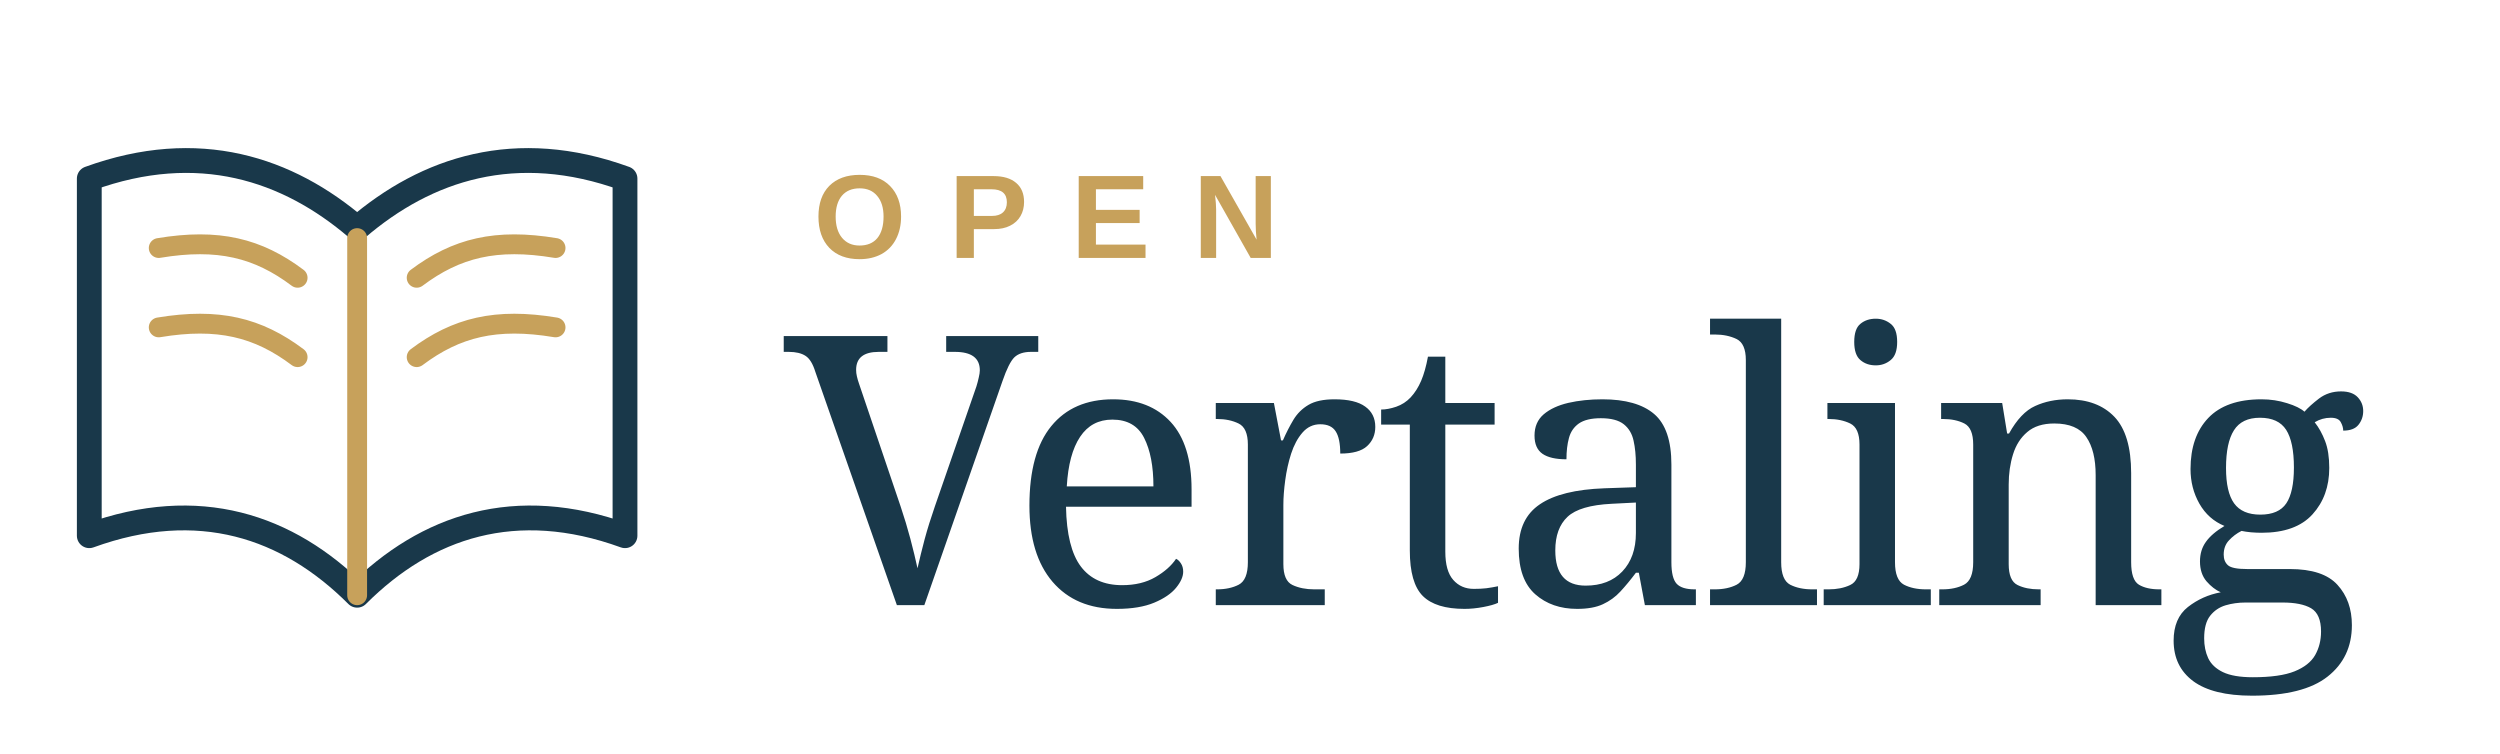
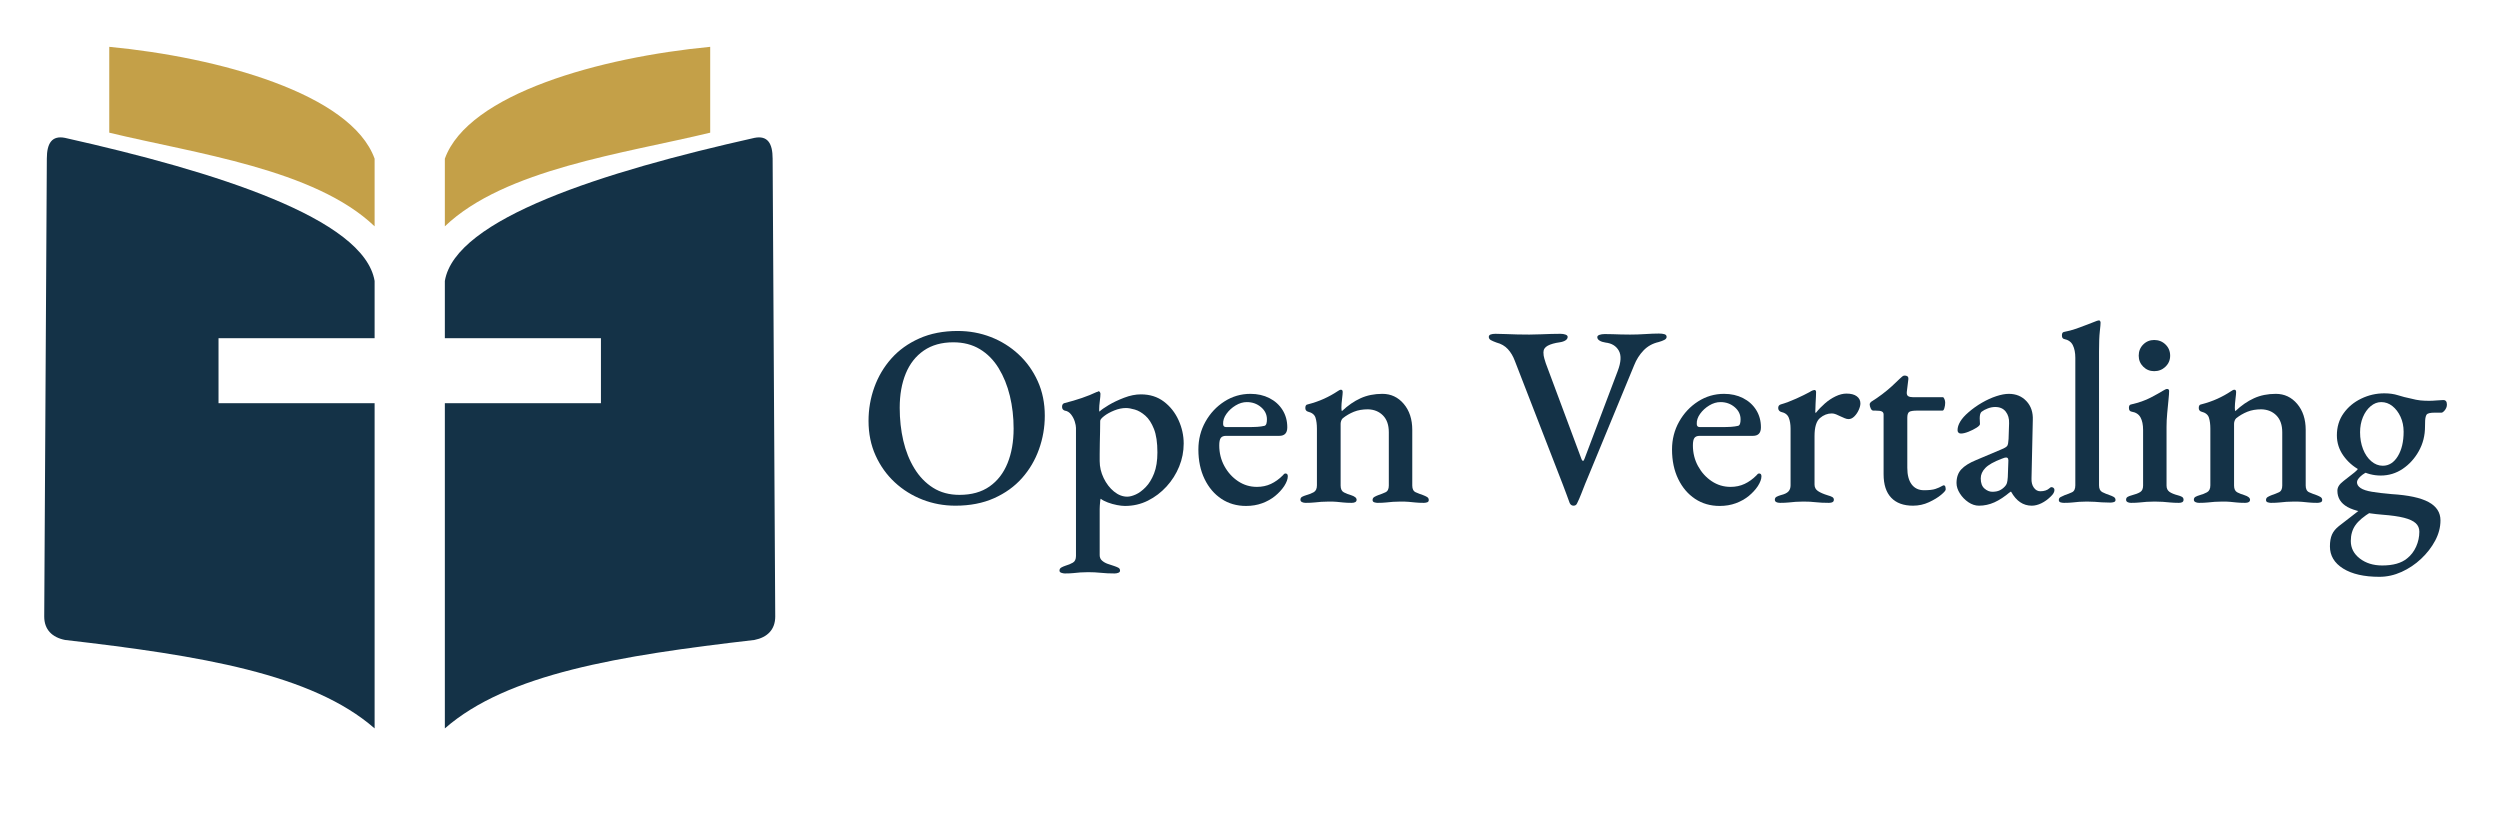
- <svg xmlns="http://www.w3.org/2000/svg" viewBox="0 0 252 76" role="img" aria-label="Open Vertaling">
-   <g fill="none" stroke-linecap="round" stroke-linejoin="round">
-     <path d="M9 18c11-4 20-1 27 5 7-6 16-9 27-5v36c-11-4-20-1-27 6-7-7-16-10-27-6Z" stroke="#19384a" stroke-width="2.5" />
-     <path d="M36 24v36M16 25c6-1 10 0 14 3m12 0c4-3 8-4 14-3M16 33c6-1 10 0 14 3m12 0c4-3 8-4 14-3" stroke="#c7a15b" stroke-width="2" />
+ <svg xmlns="http://www.w3.org/2000/svg" viewBox="0 0 961 315" role="img" aria-label="Open Vertaling">
+   <g data-role="open-folio-mark">
+     <path d="M42 18 C84 22 135 36 144 61 L144 87 C121 65 75 59 42 51 Z" fill="#C4A048" />
+     <path d="M273 18 C231 22 180 36 171 61 L171 87 C194 65 240 59 273 51 Z" fill="#C4A048" />
+     <path d="M25 53 C20 52 18 55 18 61 L17 237 C17 242 20 245 25 246 C77 252 120 259 144 280 L144 155 L84 155 L84 130 L144 130 L144 108 C140 84 83 66 25 53 Z" fill="#143247" />
+     <path d="M290 53 C295 52 297 55 297 61 L298 237 C298 242 295 245 290 246 C238 252 195 259 171 280 L171 155 L231 155 L231 130 L171 130 L171 108 C175 84 232 66 290 53 Z" fill="#143247" />
  </g>
-   <text x="82" y="26" fill="#c7a15b" font-family="Arial,sans-serif" font-size="12" font-weight="600" letter-spacing="4.3">OPEN</text>
-   <text x="79" y="61" fill="#19384a" font-family="Georgia,serif" font-size="38" letter-spacing="-.7">Vertaling</text>
+   <g fill="#143247" transform="translate(330 193) scale(0.09905814 -0.09905814)">
+     <path d="M376 -14Q309 -14 248.5 9.5Q188 33 141.0 76.5Q94 120 66.5 180.5Q39 241 39 315Q39 383 61.5 445.5Q84 508 127.5 557.0Q171 606 236.0 635.0Q301 664 385 664Q453 664 513.5 640.5Q574 617 621.0 573.5Q668 530 695.5 469.5Q723 409 723 335Q723 268 700.5 205.0Q678 142 634.5 93.0Q591 44 526.0 15.0Q461 -14 376 -14ZM392 28Q462 28 508.5 60.5Q555 93 578.5 151.0Q602 209 602 285Q602 352 587.5 412.0Q573 472 544.0 519.5Q515 567 471.0 593.5Q427 620 368 620Q300 620 253.5 588.0Q207 556 183.5 499.0Q160 442 160 366Q160 298 174.0 238.0Q188 178 217.0 130.5Q246 83 289.5 55.5Q333 28 392 28Z" transform="translate(0 0)" />
+     <path d="M39 -277Q33 -277 25.5 -274.5Q18 -272 18 -266Q18 -258 25.0 -254.0Q32 -250 41 -247Q58 -242 70.0 -235.0Q82 -228 82 -209V288Q82 297 77.5 312.0Q73 327 63.0 340.0Q53 353 38 355Q33 357 30.5 360.5Q28 364 28 370Q28 376 30.5 379.5Q33 383 37 384Q73 393 105.0 404.0Q137 415 162 427Q165 427 166.5 428.5Q168 430 170 430Q173 430 175.0 426.5Q177 423 177 420Q177 411 174.5 392.0Q172 373 172 360Q172 352 173 351Q183 361 209.0 376.5Q235 392 269.0 405.0Q303 418 334 418Q386 418 423.0 390.0Q460 362 480.0 318.0Q500 274 500 227Q500 181 482.5 138.0Q465 95 433.5 60.5Q402 26 361.0 5.5Q320 -15 272 -15Q259 -15 241.0 -11.5Q223 -8 205.5 -1.5Q188 5 178 13Q177 13 176.0 4.5Q175 -4 174.5 -13.5Q174 -23 174 -27V-206Q174 -219 183.0 -227.0Q192 -235 204.5 -239.5Q217 -244 230 -248Q239 -251 246.0 -254.5Q253 -258 253 -266Q253 -272 246.0 -274.5Q239 -277 232 -277Q203 -277 179.0 -274.5Q155 -272 129 -272Q112 -272 99.0 -273.0Q86 -274 72.5 -275.5Q59 -277 39 -277ZM281 21Q295 21 314.0 29.5Q333 38 352.5 58.0Q372 78 385.0 111.0Q398 144 398 193Q398 250 384.5 284.0Q371 318 351.0 335.5Q331 353 310.5 359.0Q290 365 276 365Q254 365 230.5 355.5Q207 346 191.5 334.0Q176 322 176 315Q176 297 175.5 274.5Q175 252 174.5 228.5Q174 205 174.0 186.0Q174 167 174 159Q174 125 189.5 93.0Q205 61 229.5 41.0Q254 21 281 21Z" transform="translate(762 0)" />
+     <path d="M212 -15Q158 -15 116.5 12.5Q75 40 51.0 89.5Q27 139 27 204Q27 263 54.5 312.0Q82 361 128.0 390.5Q174 420 229 420Q270 420 302.5 403.5Q335 387 353.5 357.5Q372 328 372 290Q372 257 341 257H134Q120 257 114.0 249.0Q108 241 108 220Q108 176 128.0 139.5Q148 103 181.0 81.0Q214 59 254 59Q284 59 308.5 70.5Q333 82 354 103Q357 107 359.5 109.0Q362 111 365 111Q374 111 374 100Q374 84 360 62Q346 41 324.5 23.5Q303 6 274.5 -4.5Q246 -15 212 -15ZM135 291H215Q241 291 256.0 292.0Q271 293 284 296Q289 298 291.0 304.5Q293 311 293 321Q293 349 270.0 368.5Q247 388 215 388Q193 388 171.5 375.0Q150 362 136.0 342.5Q122 323 123 303Q123 291 135 291Z" transform="translate(1292 0)" />
+     <path d="M43 -3Q35 -3 29.0 0.0Q23 3 23 9Q23 17 29.5 20.5Q36 24 46 27Q61 31 74.0 38.0Q87 45 87 65V285Q87 310 81.5 327.5Q76 345 52 351Q48 352 45.0 355.5Q42 359 42 365Q42 378 51 379Q86 388 114.5 401.0Q143 414 167 430Q170 432 173.5 434.0Q177 436 180 436Q184 436 185.5 433.5Q187 431 187 427Q187 420 184.5 400.0Q182 380 182 366Q182 362 182.5 358.0Q183 354 184 353Q219 386 256.5 403.0Q294 420 341 420Q391 420 424.0 381.0Q457 342 457 280V64Q457 44 470.5 38.0Q484 32 499 27Q507 24 514.0 20.0Q521 16 521 8Q521 1 514.5 -1.0Q508 -3 502 -3Q482 -3 468.5 -1.5Q455 0 442.5 1.0Q430 2 412 2Q395 2 382.0 1.0Q369 0 355.5 -1.5Q342 -3 322 -3Q317 -3 310.0 -1.0Q303 1 303 8Q303 16 310.0 20.0Q317 24 325 27Q340 32 353.0 38.0Q366 44 366 64V271Q366 313 343.5 336.0Q321 359 285 360Q254 360 230.5 350.5Q207 341 187 325Q183 321 181.0 315.0Q179 309 179 304V64Q179 44 192.0 37.5Q205 31 219 27Q241 20 241 9Q241 3 236.0 0.0Q231 -3 222 -3Q202 -3 188.5 -1.5Q175 0 163.5 1.0Q152 2 134 2Q117 2 104.0 1.0Q91 0 77.0 -1.5Q63 -3 43 -3Z" transform="translate(1692 0)" />
+     <path d="" transform="translate(2233 0)" />
+     <path d="M329 -14Q319 -14 314 -4Q309 9 301.5 30.0Q294 51 288 66L101 548Q91 575 74.0 593.5Q57 612 30 619Q16 624 8.0 628.5Q0 633 0 641Q0 648 7.5 650.5Q15 653 26 653Q44 653 65.5 652.0Q87 651 111.0 650.5Q135 650 157 650Q177 650 199.5 651.0Q222 652 243.0 652.5Q264 653 278 653Q289 653 297.5 650.0Q306 647 306 641Q306 633 297.5 627.5Q289 622 275 620Q246 616 229.0 607.0Q212 598 212 581Q212 568 215.5 557.0Q219 546 221 539L360 166Q362 161 365.0 160.0Q368 159 371 167L500 508Q520 560 504.5 587.5Q489 615 453 619Q439 621 430.0 626.5Q421 632 421 640Q421 646 429.5 649.0Q438 652 450 652Q466 652 481.0 651.5Q496 651 512.0 650.5Q528 650 548 650Q577 650 607.5 652.0Q638 654 660 654Q673 654 681.5 651.5Q690 649 690 641Q690 634 681.5 629.5Q673 625 659 621Q624 613 600.5 588.5Q577 564 564 531L389 107Q382 91 374.0 71.0Q366 51 358.5 31.5Q351 12 343 -4Q341 -9 337.5 -11.5Q334 -14 329 -14Z" transform="translate(2446 0)" />
+     <path d="M212 -15Q158 -15 116.5 12.5Q75 40 51.0 89.5Q27 139 27 204Q27 263 54.5 312.0Q82 361 128.0 390.5Q174 420 229 420Q270 420 302.5 403.5Q335 387 353.5 357.5Q372 328 372 290Q372 257 341 257H134Q120 257 114.0 249.0Q108 241 108 220Q108 176 128.0 139.5Q148 103 181.0 81.0Q214 59 254 59Q284 59 308.5 70.5Q333 82 354 103Q357 107 359.5 109.0Q362 111 365 111Q374 111 374 100Q374 84 360 62Q346 41 324.5 23.5Q303 6 274.5 -4.5Q246 -15 212 -15ZM135 291H215Q241 291 256.0 292.0Q271 293 284 296Q289 298 291.0 304.5Q293 311 293 321Q293 349 270.0 368.5Q247 388 215 388Q193 388 171.5 375.0Q150 362 136.0 342.5Q122 323 123 303Q123 291 135 291Z" transform="translate(3130 0)" />
+     <path d="M46 -3Q37 -3 31.5 0.0Q26 3 26 9Q26 17 32.5 20.5Q39 24 49 27Q70 32 78.5 41.0Q87 50 87 65V285Q87 310 80.0 327.5Q73 345 50 350Q46 351 42.5 355.0Q39 359 39 365Q39 376 49 379Q77 387 109.0 401.5Q141 416 161 427Q167 431 172.0 433.0Q177 435 179 435Q186 435 186 427Q186 423 185.5 410.0Q185 397 184.0 381.0Q183 365 183 350Q183 346 185 346Q201 366 220.5 383.0Q240 400 262.0 410.5Q284 421 304 421Q330 421 344.0 410.5Q358 400 358 383Q358 372 351.5 357.5Q345 343 334.5 332.5Q324 322 312 322Q305 322 297.0 325.5Q289 329 280 333Q272 337 263.5 340.5Q255 344 247 344Q222 344 201.0 326.0Q180 308 180 256V68Q180 52 193.0 43.0Q206 34 232 26Q243 23 249.0 19.5Q255 16 255 9Q255 -3 236 -3Q206 -3 184.5 -0.5Q163 2 137 2Q120 2 107.0 1.0Q94 0 80.0 -1.5Q66 -3 46 -3Z" transform="translate(3530 0)" />
+     <path d="M200 -14Q145 -14 115.5 17.0Q86 48 86 108V340Q86 348 79.5 351.5Q73 355 54 355H46Q40 355 36.0 363.5Q32 372 32 380Q32 382 34.5 385.5Q37 389 39 390Q60 403 80.5 418.5Q101 434 118.5 450.0Q136 466 148 478Q154 483 158.0 487.0Q162 491 168 491Q174 491 178.5 488.0Q183 485 182 476L176 427Q175 415 181.5 411.0Q188 407 200 407H316Q319 407 322.0 400.0Q325 393 325 386Q325 375 322.0 365.0Q319 355 315 355H218Q193 355 185.5 350.0Q178 345 178 327V133Q178 91 195.0 68.5Q212 46 243 46Q272 46 287.0 51.0Q302 56 314 63Q317 65 319 65Q324 65 325.5 60.0Q327 55 327 49Q327 43 309.0 28.0Q291 13 262.0 -0.5Q233 -14 200 -14Z" transform="translate(3892 0)" />
+     <path d="M121 -14Q100 -14 80.0 -0.5Q60 13 47.0 33.5Q34 54 34 74Q34 107 52.5 127.0Q71 147 110 163L207 204Q227 212 231.0 218.5Q235 225 236 245L238 306Q239 333 225.0 351.0Q211 369 184 369Q170 369 155.5 363.5Q141 358 132 351Q127 347 125.5 340.0Q124 333 124 325Q124 320 124.5 313.5Q125 307 125 303Q125 297 111.5 288.5Q98 280 80.5 273.0Q63 266 51 266Q45 266 41.5 269.5Q38 273 38 279Q38 295 48.5 312.5Q59 330 80 348Q104 369 132.5 385.5Q161 402 188.5 411.0Q216 420 237 420Q279 420 305.5 391.5Q332 363 330 318L325 92Q324 70 334.0 56.0Q344 42 359 42Q382 42 395 54Q399 58 402 58Q407 58 410.5 55.0Q414 52 414 47Q414 35 400 22Q383 5 363.5 -4.5Q344 -14 326 -14Q276 -14 246 40H243Q210 12 181.0 -1.0Q152 -14 121 -14ZM173 40Q190 40 201.5 45.5Q213 51 222 61Q227 66 229.5 73.5Q232 81 233 97L235 154Q236 164 234.0 168.5Q232 173 226 173Q224 173 220.0 172.0Q216 171 209 168Q164 151 146.0 132.5Q128 114 128 92Q128 65 142.5 52.5Q157 40 173 40Z" transform="translate(4227 0)" />
+     <path d="M38 -3Q31 -3 24.5 -1.0Q18 1 18 8Q18 16 25.0 19.5Q32 23 41 27Q56 32 69.0 38.0Q82 44 82 65V560Q82 589 72.5 608.5Q63 628 38 633Q30 635 30 647Q30 658 37 660Q63 665 86.0 673.0Q109 681 129.0 689.0Q149 697 165 703Q171 705 174 705Q177 705 178.5 702.0Q180 699 180 696Q180 688 177.0 662.0Q174 636 174 584V65Q174 45 187.0 38.5Q200 32 215 27Q224 24 231.0 20.0Q238 16 238 8Q238 2 231.5 0.0Q225 -2 218 -2Q199 -2 185.0 -1.0Q171 0 158.0 1.0Q145 2 127 2Q110 2 97.0 1.0Q84 0 71.0 -1.5Q58 -3 38 -3Z" transform="translate(4640 0)" />
+     <path d="M42 -3Q34 -3 28.5 0.0Q23 3 23 9Q23 17 29.5 20.5Q36 24 44 26Q67 32 78.0 39.0Q89 46 89 64V280Q89 310 79.0 328.5Q69 347 44 351Q39 352 36.5 355.5Q34 359 34 366Q34 378 43 379Q87 389 118.5 405.5Q150 422 166 432Q177 439 182 439Q190 439 190 431Q190 420 187.5 396.0Q185 372 182.5 344.0Q180 316 180 292V64Q180 48 191.0 40.0Q202 32 225 26Q233 24 239.5 20.5Q246 17 246 9Q246 -3 228 -3Q209 -3 194.0 -1.5Q179 0 165.5 1.0Q152 2 134 2Q117 2 103.0 1.0Q89 0 75.5 -1.5Q62 -3 42 -3ZM132 508Q107 508 89.5 525.5Q72 543 72 568Q72 594 89.5 611.5Q107 629 132 629Q158 629 176.0 611.5Q194 594 194 568Q194 543 176.0 525.5Q158 508 132 508Z" transform="translate(4896 0)" />
+     <path d="M43 -3Q35 -3 29.0 0.0Q23 3 23 9Q23 17 29.5 20.5Q36 24 46 27Q61 31 74.0 38.0Q87 45 87 65V285Q87 310 81.5 327.5Q76 345 52 351Q48 352 45.0 355.5Q42 359 42 365Q42 378 51 379Q86 388 114.5 401.0Q143 414 167 430Q170 432 173.5 434.0Q177 436 180 436Q184 436 185.5 433.5Q187 431 187 427Q187 420 184.5 400.0Q182 380 182 366Q182 362 182.5 358.0Q183 354 184 353Q219 386 256.5 403.0Q294 420 341 420Q391 420 424.0 381.0Q457 342 457 280V64Q457 44 470.5 38.0Q484 32 499 27Q507 24 514.0 20.0Q521 16 521 8Q521 1 514.5 -1.0Q508 -3 502 -3Q482 -3 468.5 -1.5Q455 0 442.5 1.0Q430 2 412 2Q395 2 382.0 1.0Q369 0 355.5 -1.5Q342 -3 322 -3Q317 -3 310.0 -1.0Q303 1 303 8Q303 16 310.0 20.0Q317 24 325 27Q340 32 353.0 38.0Q366 44 366 64V271Q366 313 343.5 336.0Q321 359 285 360Q254 360 230.5 350.5Q207 341 187 325Q183 321 181.0 315.0Q179 309 179 304V64Q179 44 192.0 37.5Q205 31 219 27Q241 20 241 9Q241 3 236.0 0.0Q231 -3 222 -3Q202 -3 188.5 -1.5Q175 0 163.5 1.0Q152 2 134 2Q117 2 104.0 1.0Q91 0 77.0 -1.5Q63 -3 43 -3Z" transform="translate(5159 0)" />
+     <path d="M202 -290Q113 -290 61.5 -258.0Q10 -226 10 -172Q10 -144 18.0 -126.0Q26 -108 45 -93Q61 -81 82.5 -64.0Q104 -47 125 -31L170 -38Q127 -64 109.0 -89.5Q91 -115 91 -151Q91 -192 126.0 -219.0Q161 -246 213 -246Q276 -246 309 -219Q332 -201 344.5 -173.0Q357 -145 357 -115Q357 -95 343.0 -82.0Q329 -69 298.0 -61.0Q267 -53 214 -49Q117 -41 78.0 -19.0Q39 3 39 44Q39 54 44.5 63.0Q50 72 63 82Q83 98 95.0 107.0Q107 116 113.5 122.5Q120 129 125 138L164 121Q143 113 129.0 100.0Q115 87 115 77Q115 64 129.0 54.5Q143 45 173.0 40.0Q203 35 249 31Q347 25 393.0 0.0Q439 -25 439 -71Q439 -111 418.5 -149.5Q398 -188 364.0 -220.0Q330 -252 288.0 -271.0Q246 -290 202 -290ZM215 141Q251 141 273.5 178.0Q296 215 296 273Q296 305 284.0 331.0Q272 357 252.5 372.5Q233 388 209 388Q187 388 168.0 372.0Q149 356 138.0 329.5Q127 303 127 271Q127 235 138.5 205.5Q150 176 170.5 158.5Q191 141 215 141ZM207 103Q165 103 126.0 124.0Q87 145 62.0 180.5Q37 216 37 259Q37 308 63.0 344.5Q89 381 131.5 401.5Q174 422 221 422Q251 422 274.5 414.5Q298 407 323 402Q346 396 361.5 394.5Q377 393 395 393Q408 393 425.0 394.5Q442 396 450 396Q464 396 464 378Q464 365 453 353Q447 347 443 347H416Q390 347 385 339Q383 336 381.5 330.5Q380 325 379.5 316.0Q379 307 379 293Q379 241 355.0 198.0Q331 155 292.5 129.0Q254 103 207 103Z" transform="translate(5700 0)" />
+   </g>
</svg>
